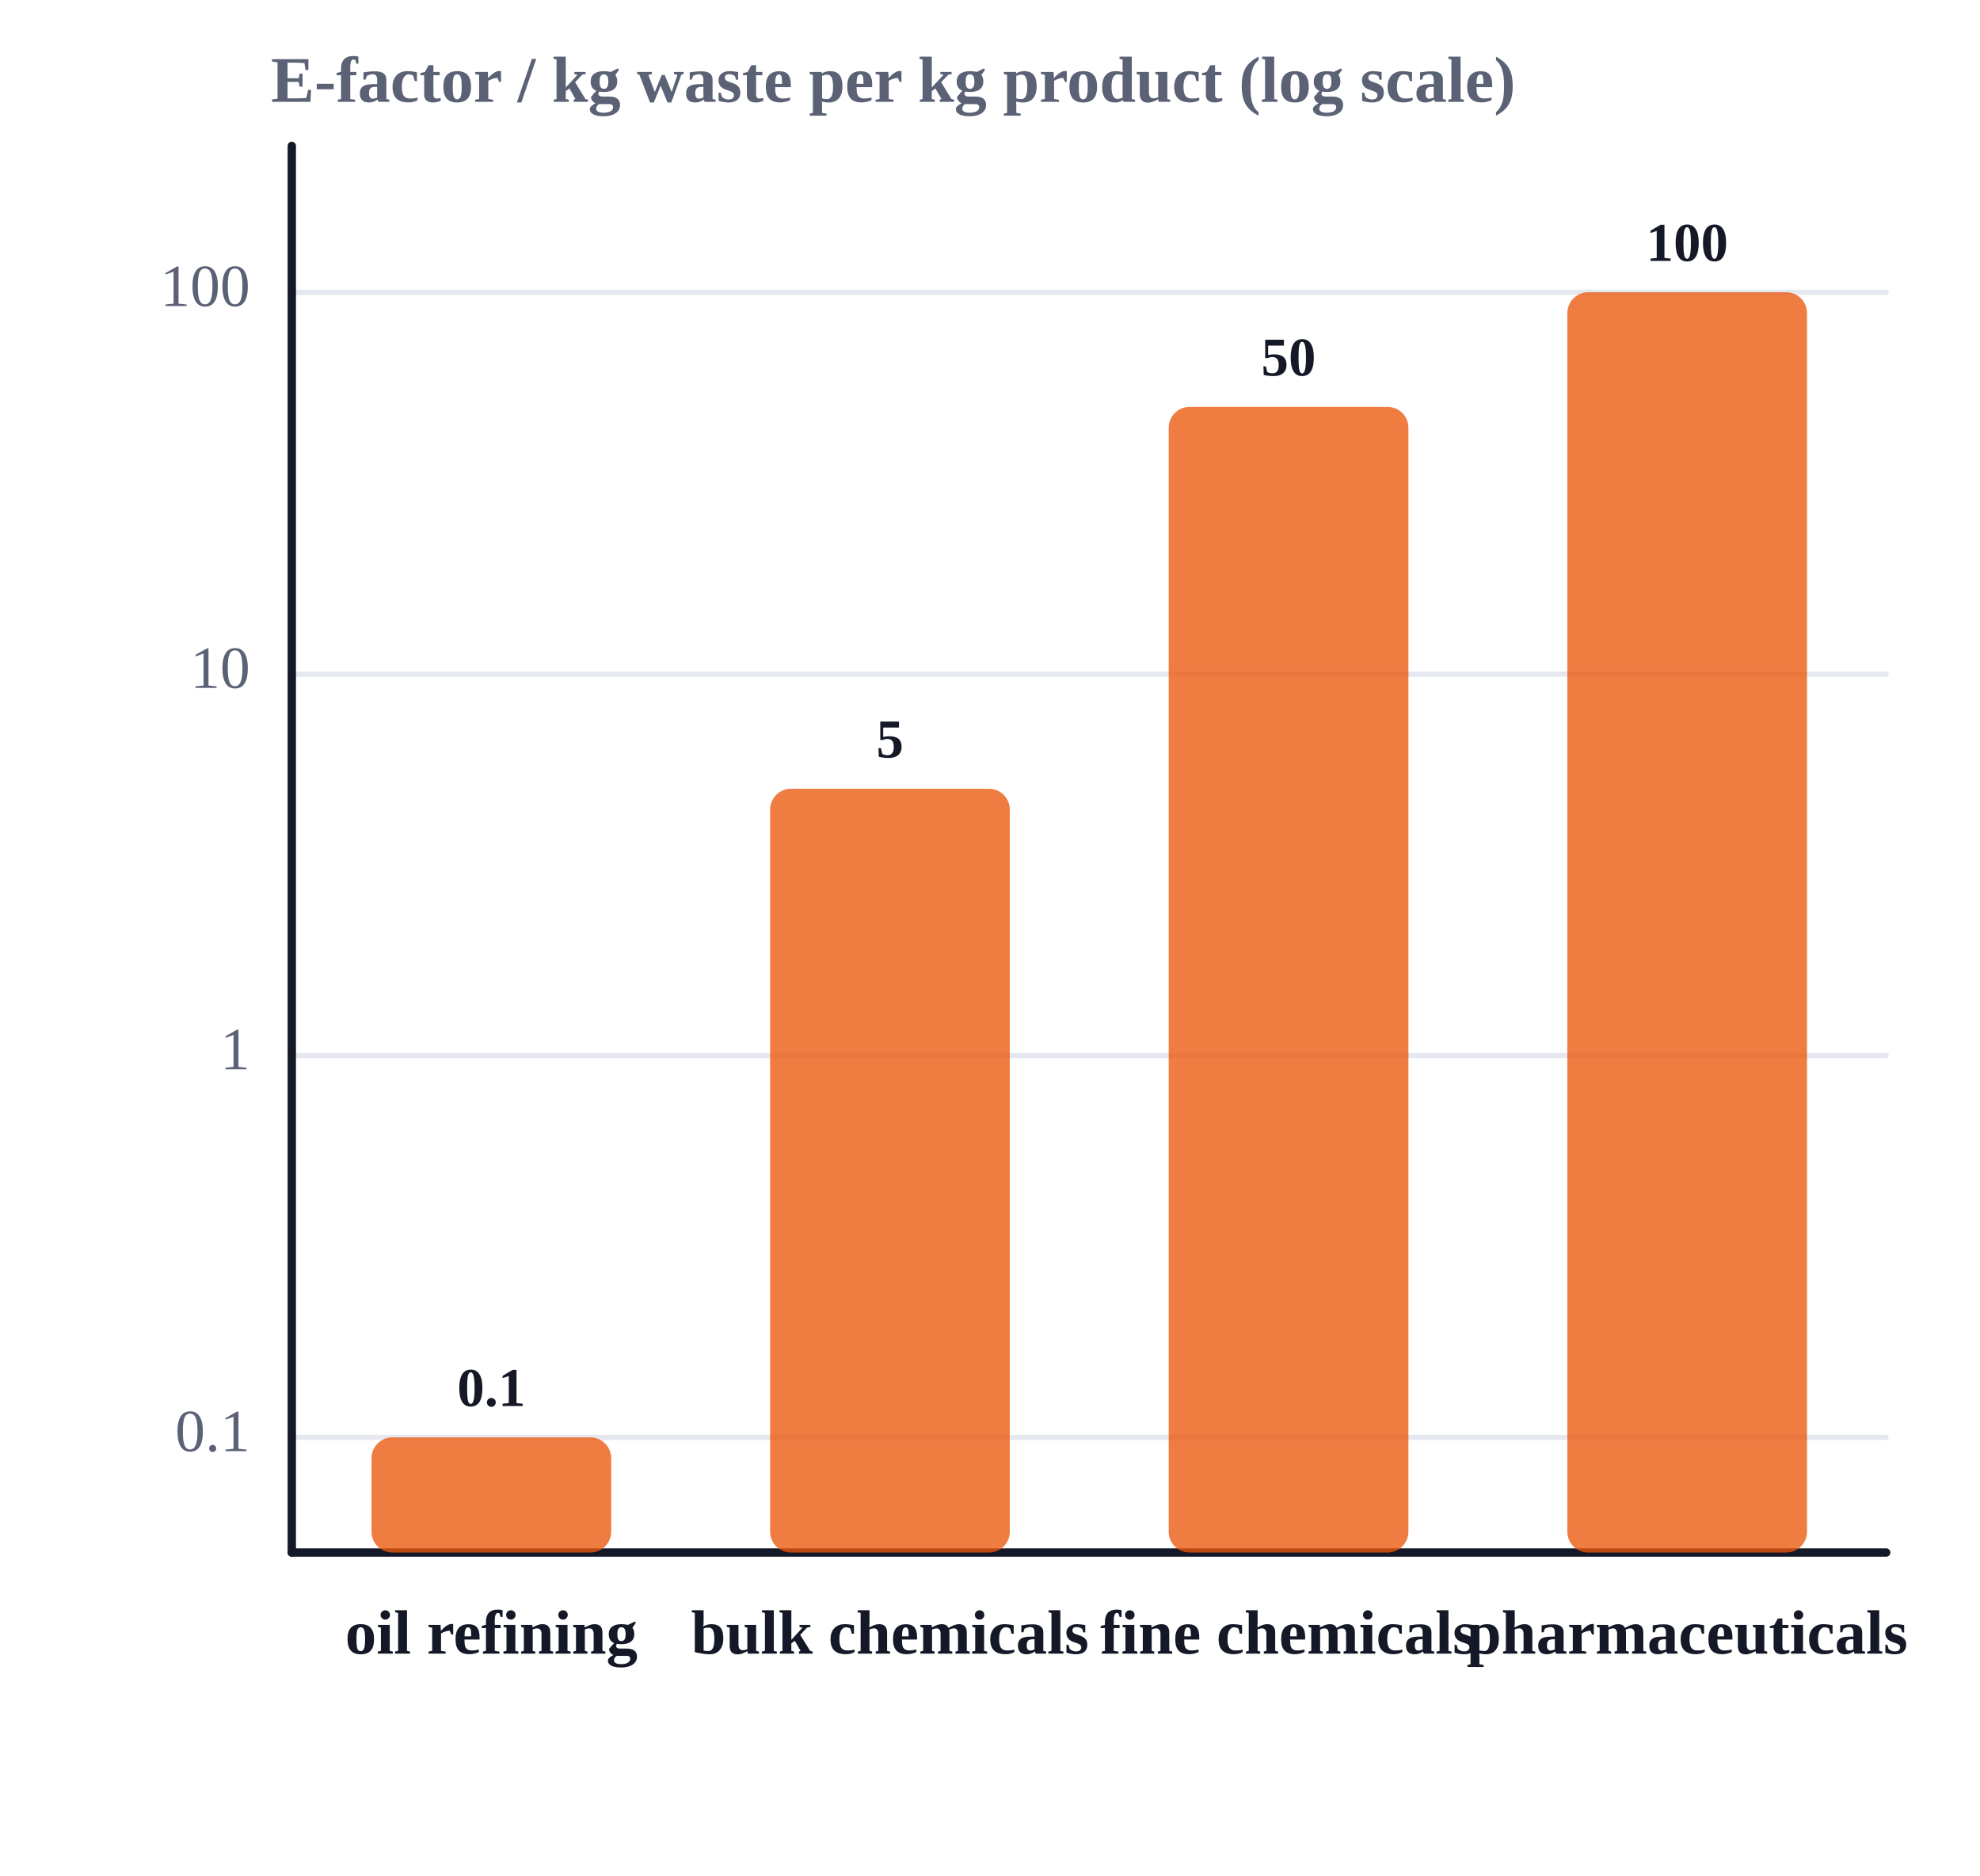
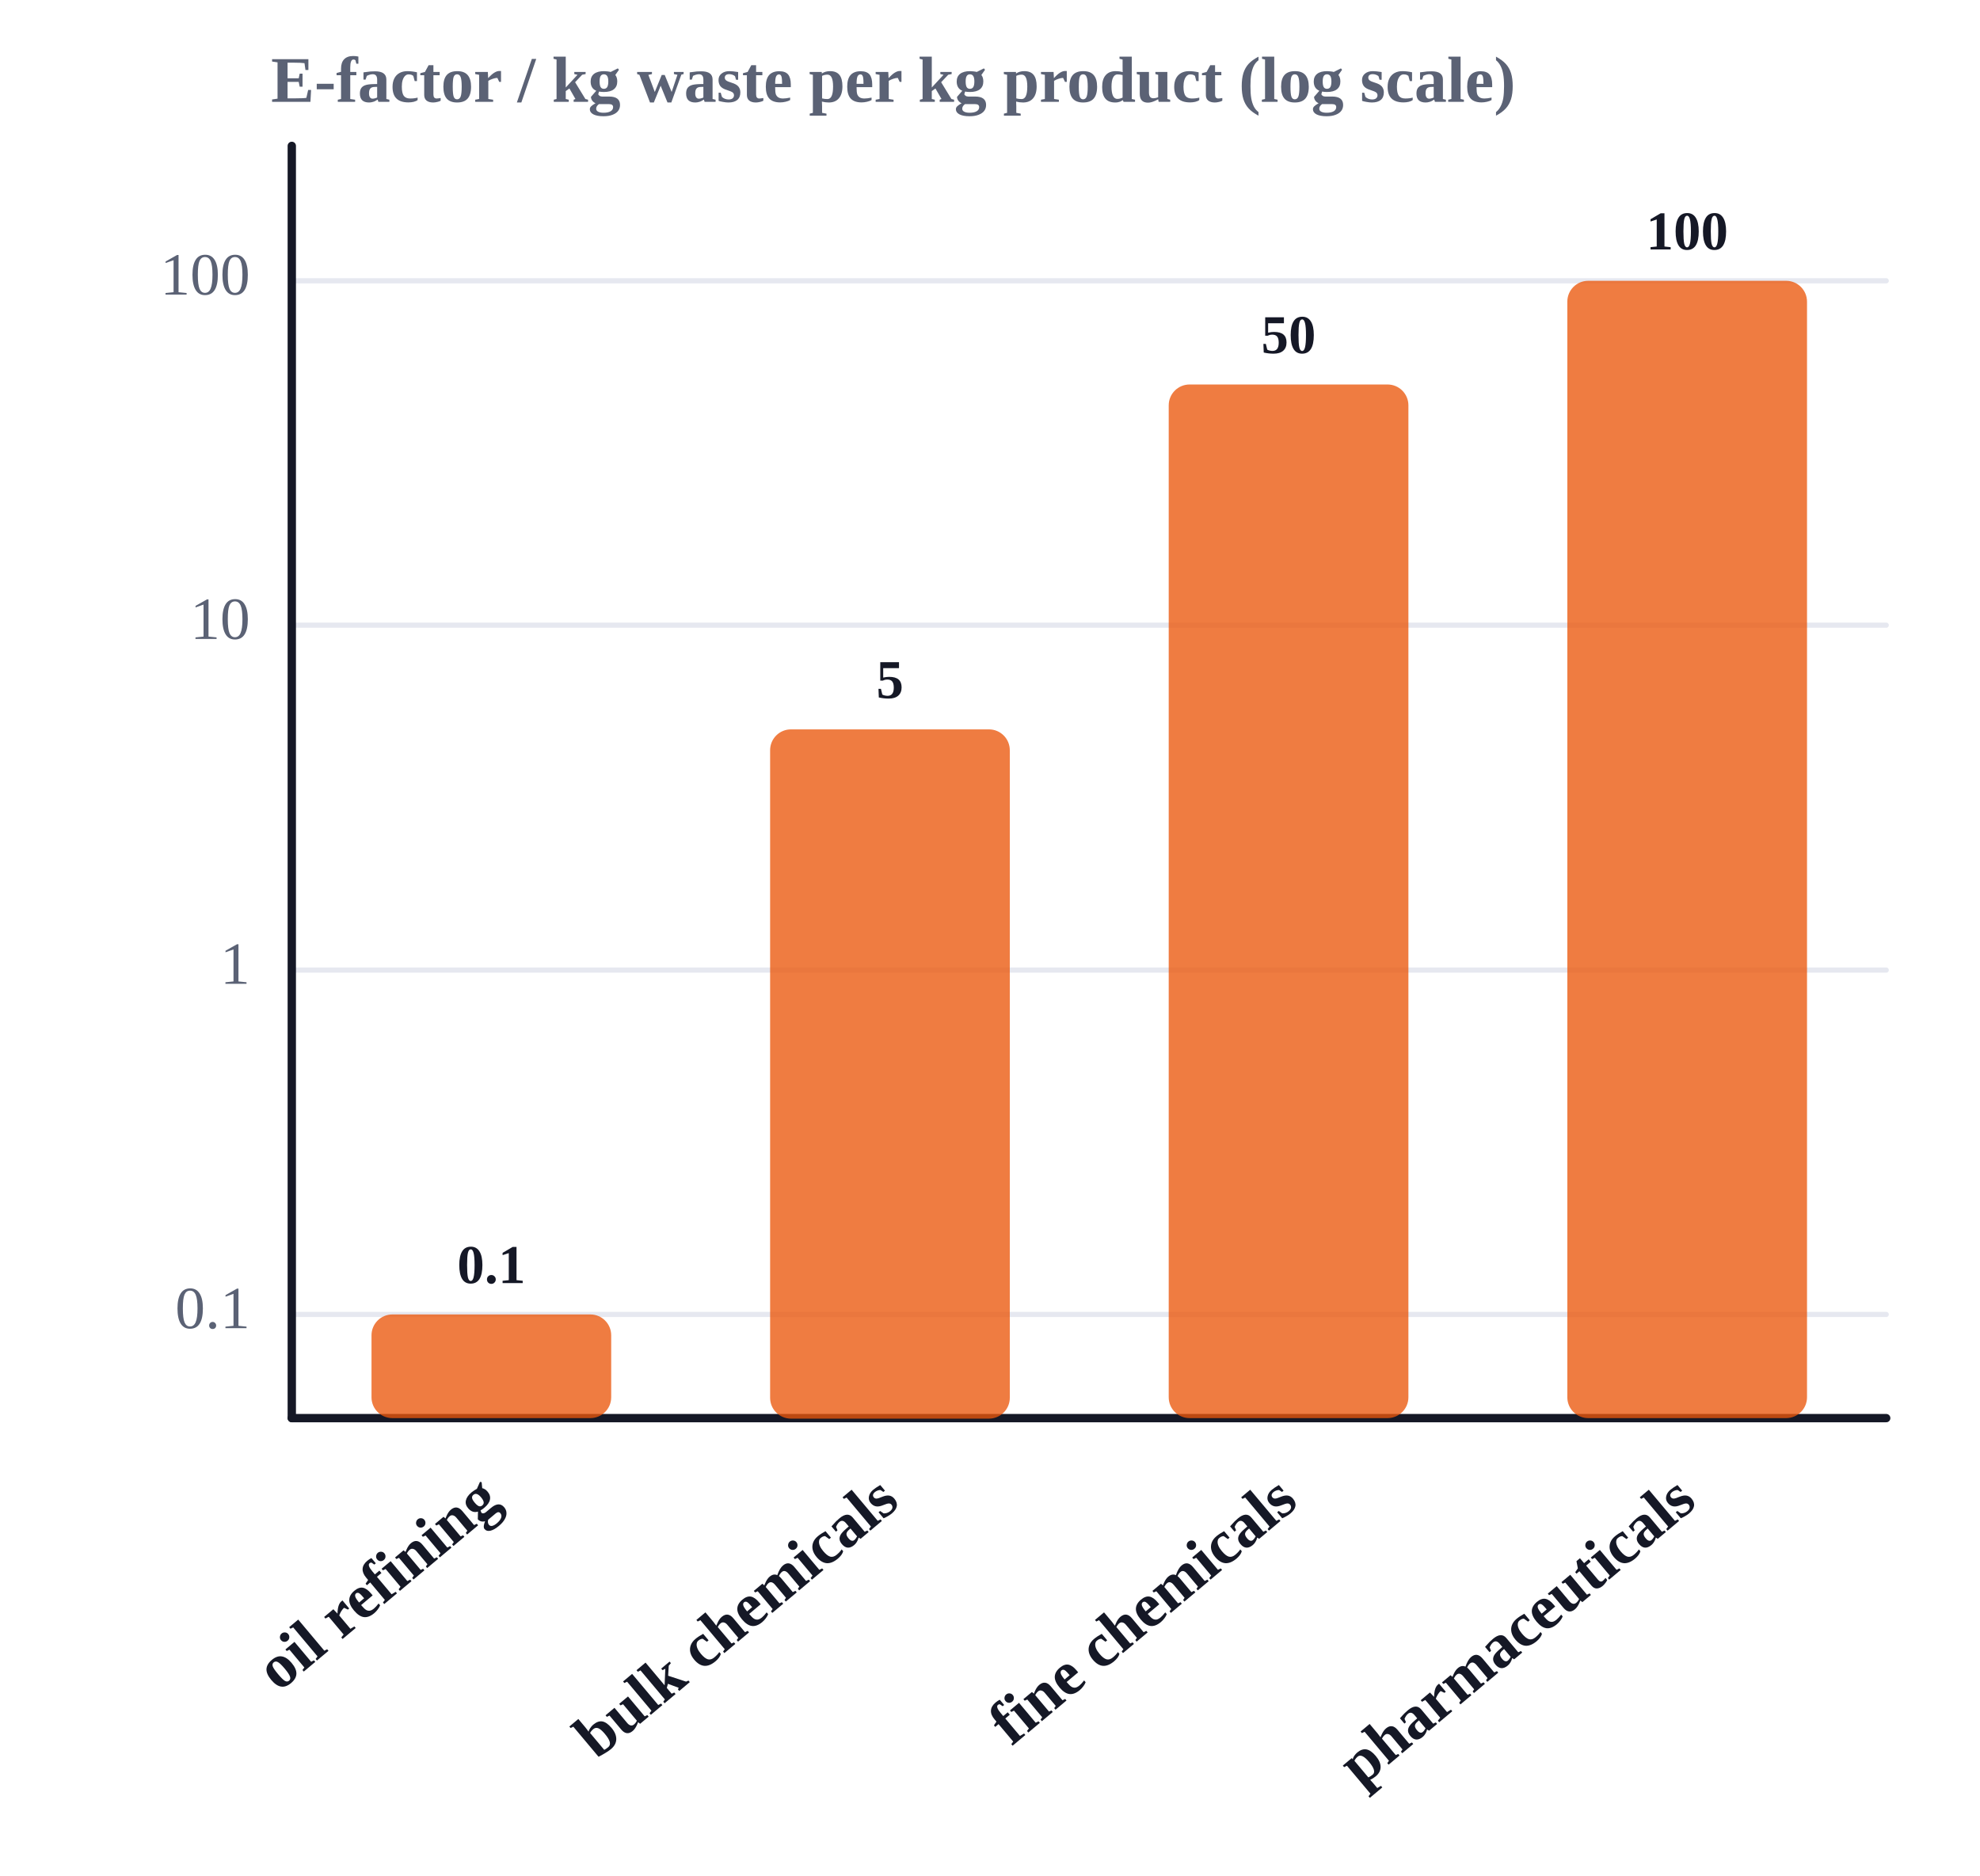
<svg xmlns="http://www.w3.org/2000/svg" viewBox="0 0 380.0 360.0" width="380.0" height="360.0" role="img" aria-label="Bar chart on a logarithmic scale of E-factor: oil refining 0.1, bulk chemicals 5, fine chemicals 50, pharmaceuticals 100." style="color:var(--vx-ink, #151826);font-family:inherit;max-width:100%;height:auto">
-   <path d="M56.0 275.9 L362.0 275.9" stroke="var(--vx-grid, #e6e8f0)" stroke-width="1" stroke-linecap="round" fill="none" />
-   <text x="48.0" y="275.9" font-size="11.5" font-weight="500" text-anchor="end" dominant-baseline="middle" fill="var(--vx-soft, #5b6275)">0.1</text>
-   <path d="M56.0 202.6 L362.0 202.6" stroke="var(--vx-grid, #e6e8f0)" stroke-width="1" stroke-linecap="round" fill="none" />
-   <text x="48.0" y="202.6" font-size="11.5" font-weight="500" text-anchor="end" dominant-baseline="middle" fill="var(--vx-soft, #5b6275)">1</text>
-   <path d="M56.0 129.4 L362.0 129.4" stroke="var(--vx-grid, #e6e8f0)" stroke-width="1" stroke-linecap="round" fill="none" />
-   <text x="48.0" y="129.4" font-size="11.5" font-weight="500" text-anchor="end" dominant-baseline="middle" fill="var(--vx-soft, #5b6275)">10</text>
-   <path d="M56.0 56.1 L362.0 56.1" stroke="var(--vx-grid, #e6e8f0)" stroke-width="1" stroke-linecap="round" fill="none" />
-   <text x="48.0" y="56.1" font-size="11.5" font-weight="500" text-anchor="end" dominant-baseline="middle" fill="var(--vx-soft, #5b6275)">100</text>
-   <path d="M56.0 28.0 L56.0 298.0" stroke="var(--vx-ink, #151826)" stroke-width="1.6" stroke-linecap="round" fill="none" />
-   <path d="M56.0 298.0 L362.0 298.0" stroke="var(--vx-ink, #151826)" stroke-width="1.6" stroke-linecap="round" fill="none" />
+   <path d="M56.0 252.3 L362.0 252.3" stroke="var(--vx-grid, #e6e8f0)" stroke-width="1" stroke-linecap="round" fill="none" />
+   <text x="48.0" y="252.3" font-size="11.5" font-weight="500" text-anchor="end" dominant-baseline="middle" fill="var(--vx-soft, #5b6275)">0.1</text>
+   <path d="M56.0 186.2 L362.0 186.2" stroke="var(--vx-grid, #e6e8f0)" stroke-width="1" stroke-linecap="round" fill="none" />
+   <text x="48.0" y="186.2" font-size="11.5" font-weight="500" text-anchor="end" dominant-baseline="middle" fill="var(--vx-soft, #5b6275)">1</text>
+   <path d="M56.0 120.0 L362.0 120.0" stroke="var(--vx-grid, #e6e8f0)" stroke-width="1" stroke-linecap="round" fill="none" />
+   <text x="48.0" y="120.0" font-size="11.5" font-weight="500" text-anchor="end" dominant-baseline="middle" fill="var(--vx-soft, #5b6275)">10</text>
+   <path d="M56.0 53.9 L362.0 53.9" stroke="var(--vx-grid, #e6e8f0)" stroke-width="1" stroke-linecap="round" fill="none" />
+   <text x="48.0" y="53.9" font-size="11.5" font-weight="500" text-anchor="end" dominant-baseline="middle" fill="var(--vx-soft, #5b6275)">100</text>
+   <path d="M56.0 28.0 L56.0 272.2" stroke="var(--vx-ink, #151826)" stroke-width="1.6" stroke-linecap="round" fill="none" />
+   <path d="M56.0 272.2 L362.0 272.2" stroke="var(--vx-ink, #151826)" stroke-width="1.6" stroke-linecap="round" fill="none" />
  <text x="52.0" y="16.0" font-size="12.5" font-weight="600" text-anchor="start" dominant-baseline="middle" fill="var(--vx-soft, #5b6275)">E-factor / kg waste per kg product (log scale)</text>
-   <text x="94.3" y="314.0" font-size="12" font-weight="600" text-anchor="middle" dominant-baseline="middle" fill="var(--vx-ink, #151826)">oil refining</text>
-   <text x="170.8" y="314.0" font-size="12" font-weight="600" text-anchor="middle" dominant-baseline="middle" fill="var(--vx-ink, #151826)">bulk chemicals</text>
-   <text x="247.3" y="314.0" font-size="12" font-weight="600" text-anchor="middle" dominant-baseline="middle" fill="var(--vx-ink, #151826)">fine chemicals</text>
-   <text x="323.8" y="314.0" font-size="12" font-weight="600" text-anchor="middle" dominant-baseline="middle" fill="var(--vx-ink, #151826)">pharmaceuticals</text>
-   <rect x="71.3" y="275.9" width="46.0" height="22.1" rx="4" fill="var(--vx-a3, #ea580c)" fill-opacity="0.78" />
-   <text x="94.3" y="266.9" font-size="10.5" font-weight="600" text-anchor="middle" dominant-baseline="middle" fill="var(--vx-ink, #151826)">0.1</text>
-   <rect x="147.8" y="151.4" width="46.0" height="146.6" rx="4" fill="var(--vx-a3, #ea580c)" fill-opacity="0.78" />
-   <text x="170.8" y="142.4" font-size="10.5" font-weight="600" text-anchor="middle" dominant-baseline="middle" fill="var(--vx-ink, #151826)">5</text>
-   <rect x="224.3" y="78.1" width="46.0" height="219.9" rx="4" fill="var(--vx-a3, #ea580c)" fill-opacity="0.78" />
-   <text x="247.3" y="69.1" font-size="10.5" font-weight="600" text-anchor="middle" dominant-baseline="middle" fill="var(--vx-ink, #151826)">50</text>
-   <rect x="300.8" y="56.1" width="46.0" height="241.9" rx="4" fill="var(--vx-a3, #ea580c)" fill-opacity="0.78" />
-   <text x="323.8" y="47.1" font-size="10.5" font-weight="600" text-anchor="middle" dominant-baseline="middle" fill="var(--vx-ink, #151826)">100</text>
+   <text transform="rotate(-40 94.3 286.2)" text-anchor="end" x="94.3" y="286.2" font-size="12" font-weight="600" dominant-baseline="middle" fill="var(--vx-ink, #151826)">oil refining</text>
+   <text transform="rotate(-40 170.8 286.2)" text-anchor="end" x="170.8" y="286.2" font-size="12" font-weight="600" dominant-baseline="middle" fill="var(--vx-ink, #151826)">bulk chemicals</text>
+   <text transform="rotate(-40 247.3 286.2)" text-anchor="end" x="247.3" y="286.2" font-size="12" font-weight="600" dominant-baseline="middle" fill="var(--vx-ink, #151826)">fine chemicals</text>
+   <text transform="rotate(-40 323.8 286.2)" text-anchor="end" x="323.8" y="286.2" font-size="12" font-weight="600" dominant-baseline="middle" fill="var(--vx-ink, #151826)">pharmaceuticals</text>
+   <rect x="71.3" y="252.3" width="46.0" height="19.9" rx="4" fill="var(--vx-a3, #ea580c)" fill-opacity="0.78" />
+   <text x="94.3" y="243.3" font-size="10.5" font-weight="600" text-anchor="middle" dominant-baseline="middle" fill="var(--vx-ink, #151826)">0.1</text>
+   <rect x="147.8" y="140.0" width="46.0" height="132.3" rx="4" fill="var(--vx-a3, #ea580c)" fill-opacity="0.78" />
+   <text x="170.8" y="131.0" font-size="10.5" font-weight="600" text-anchor="middle" dominant-baseline="middle" fill="var(--vx-ink, #151826)">5</text>
+   <rect x="224.3" y="73.8" width="46.0" height="198.4" rx="4" fill="var(--vx-a3, #ea580c)" fill-opacity="0.78" />
+   <text x="247.3" y="64.8" font-size="10.5" font-weight="600" text-anchor="middle" dominant-baseline="middle" fill="var(--vx-ink, #151826)">50</text>
+   <rect x="300.8" y="53.9" width="46.0" height="218.3" rx="4" fill="var(--vx-a3, #ea580c)" fill-opacity="0.78" />
+   <text x="323.8" y="44.9" font-size="10.5" font-weight="600" text-anchor="middle" dominant-baseline="middle" fill="var(--vx-ink, #151826)">100</text>
</svg>
